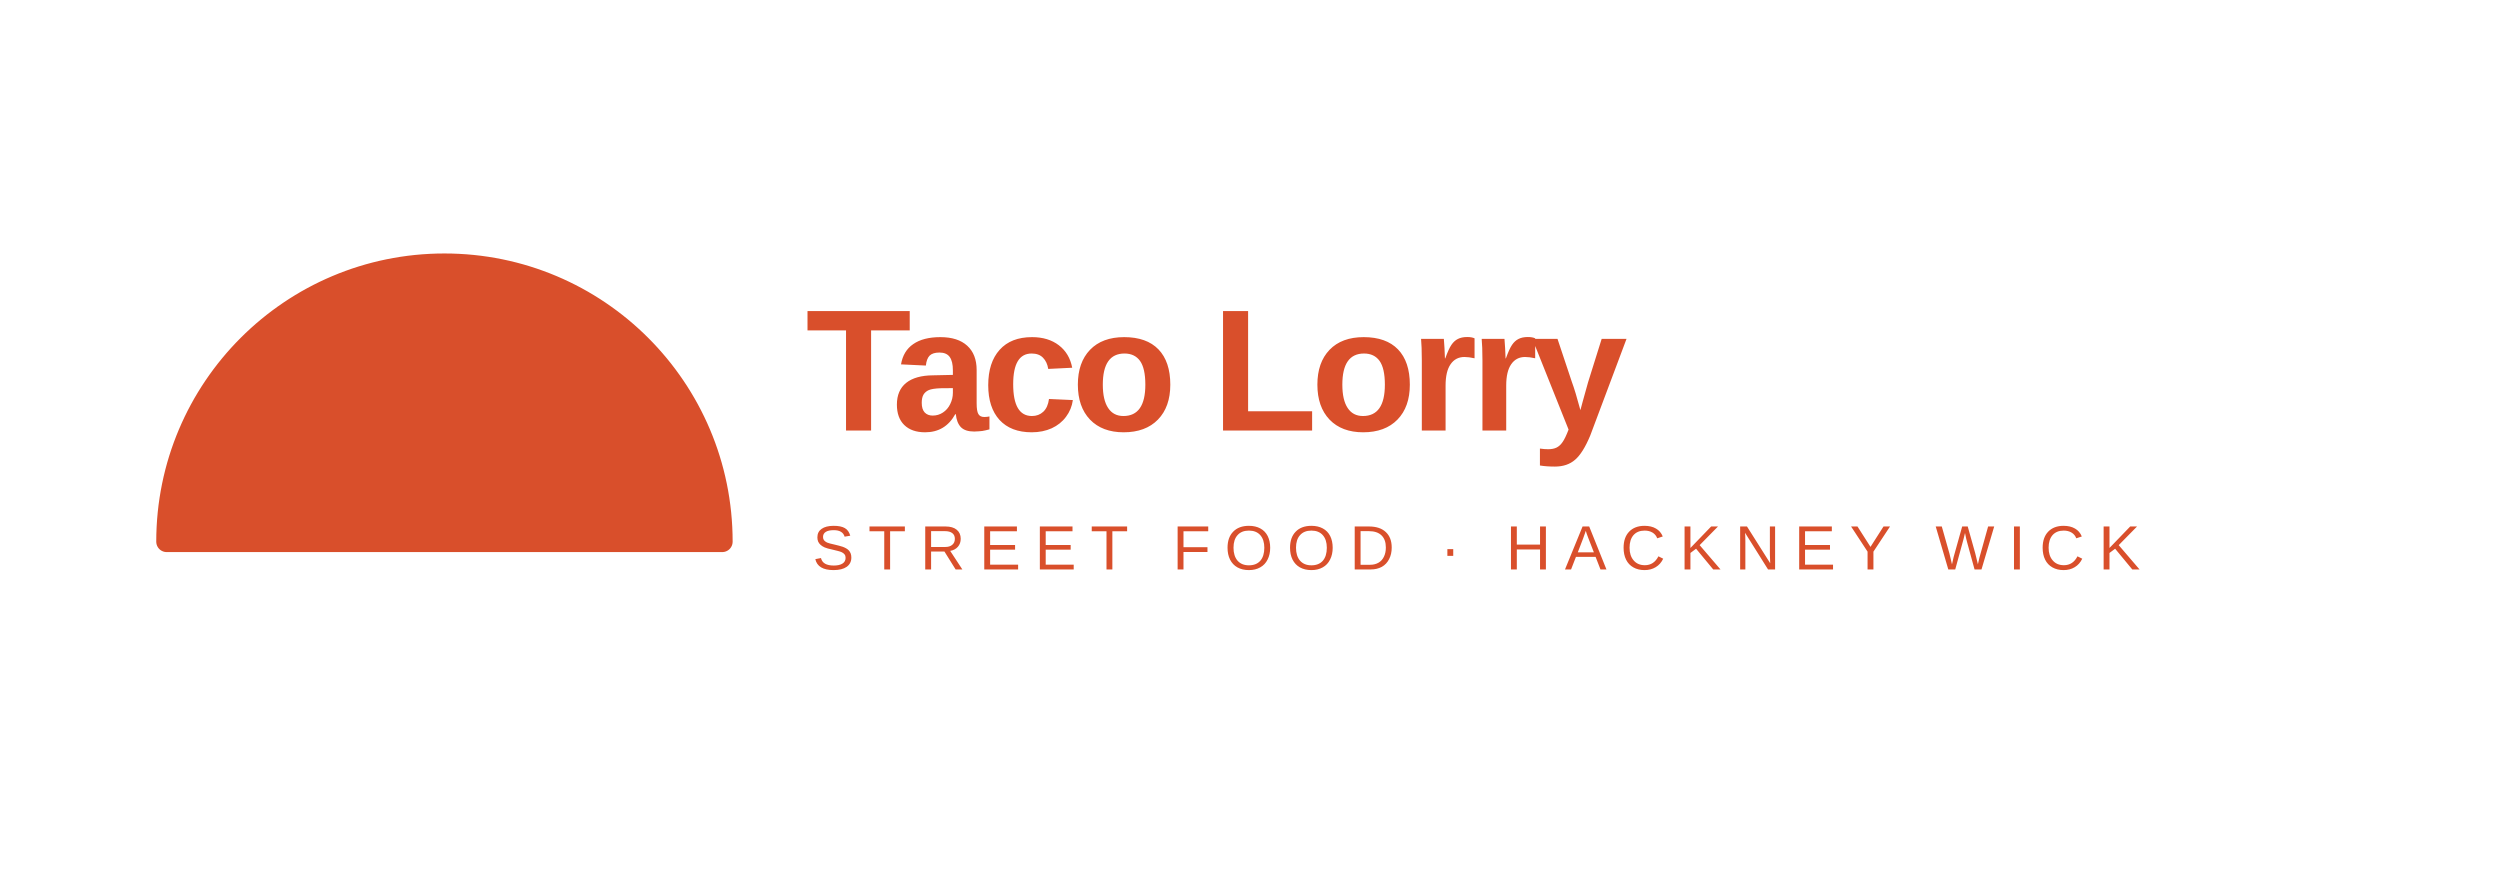
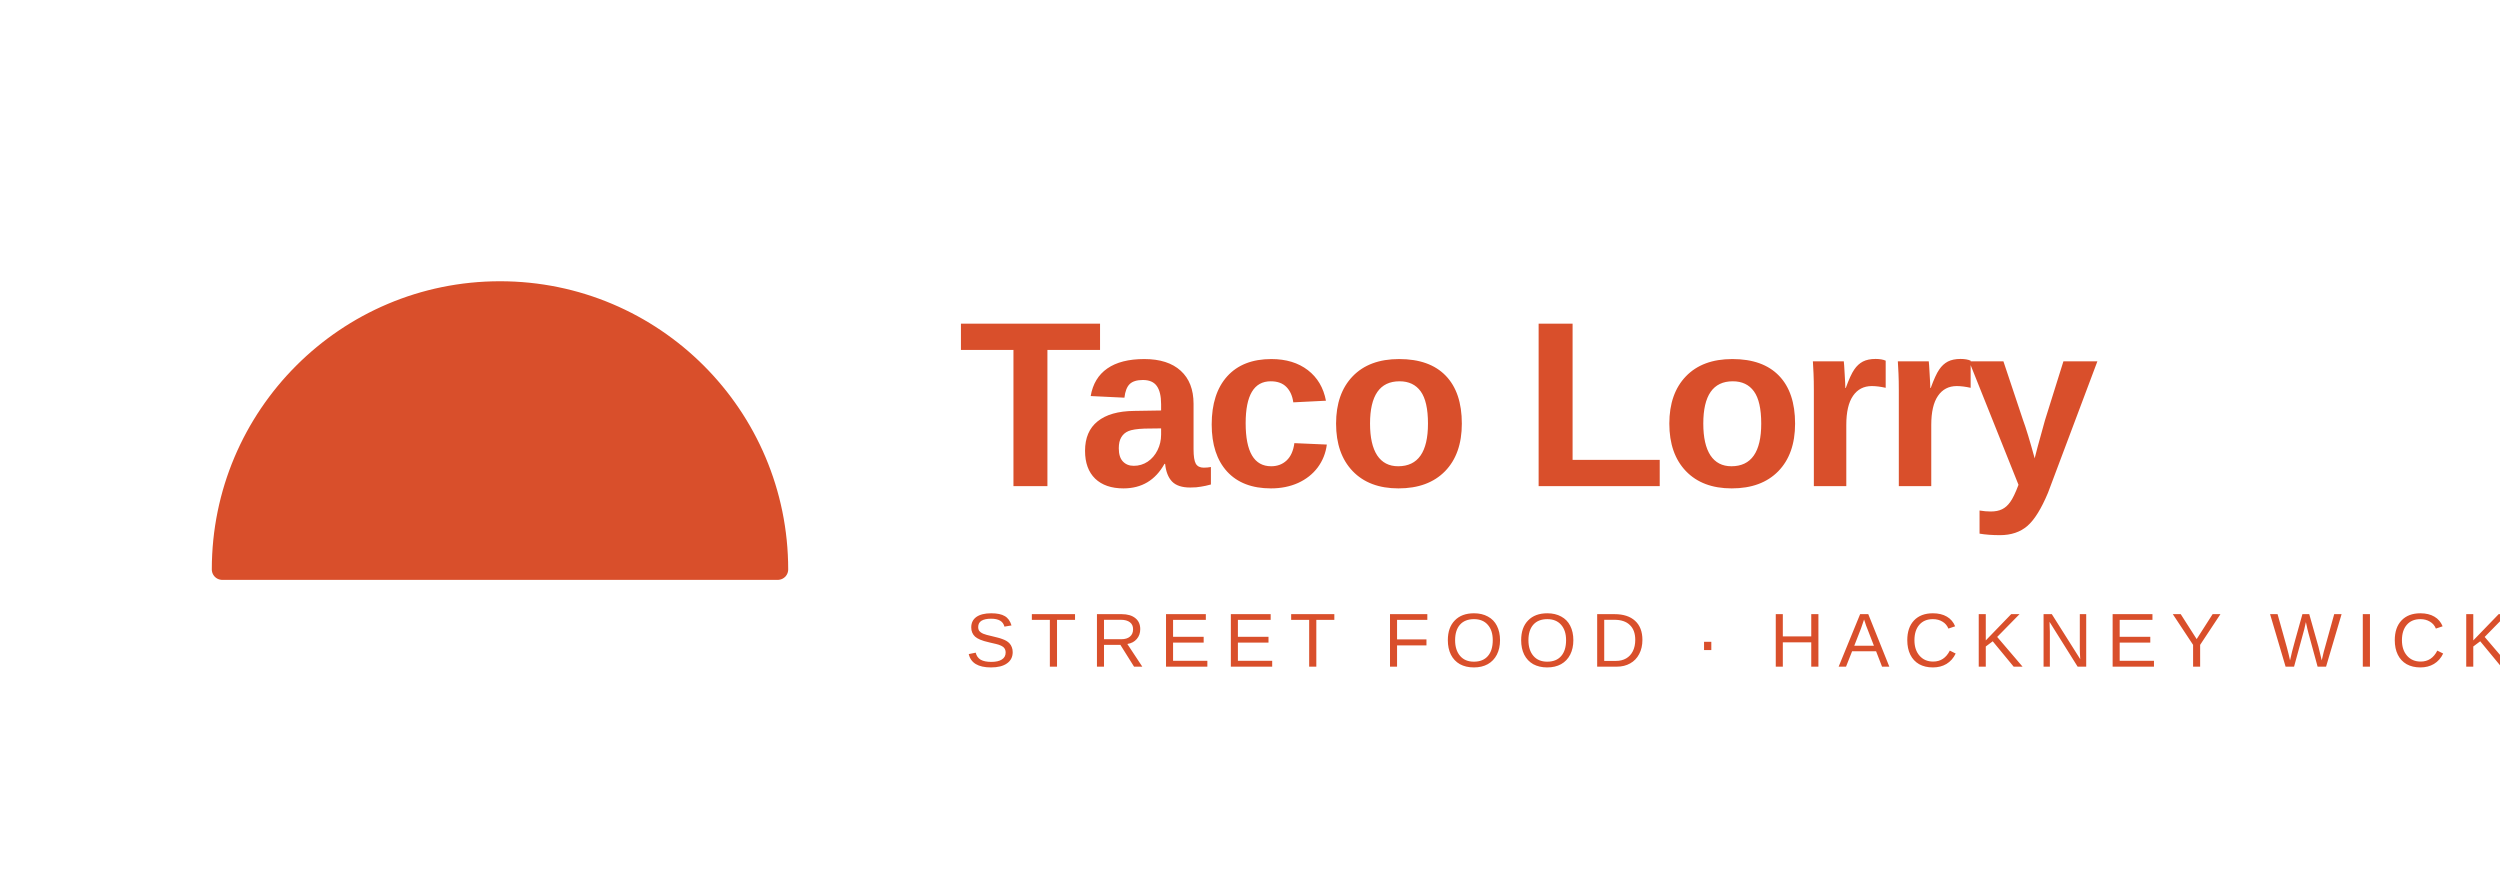
<svg xmlns="http://www.w3.org/2000/svg" width="360" height="128" viewBox="0 0 360 128" fill="#d94f2b" color="#d94f2b" role="img" aria-label="Taco Lorry original mark">
-   <g>
+   <g transform="translate(8 4)">
    <path d="M24 78 a40 40 0 0 1 80 0z" fill="currentColor" stroke="currentColor" stroke-width="3" stroke-linejoin="round" />
  </g>
-   <text x="116" y="62" font-family="Arial Black,Arial,sans-serif" font-size="25" font-weight="700" letter-spacing="-1">Taco Lorry</text>
-   <text x="117" y="82" font-family="Arial,sans-serif" font-size="9" letter-spacing="2">STREET FOOD · HACKNEY WICK</text>
+   <text x="138" y="70" font-family="Arial Black,Arial,sans-serif" font-size="34" font-weight="700" letter-spacing="-1" textLength="195" lengthAdjust="spacingAndGlyphs">Taco Lorry</text>
+   <text x="139" y="96" font-family="Arial,sans-serif" font-size="11" letter-spacing="2" textLength="212" lengthAdjust="spacing">STREET FOOD · HACKNEY WICK</text>
</svg>
